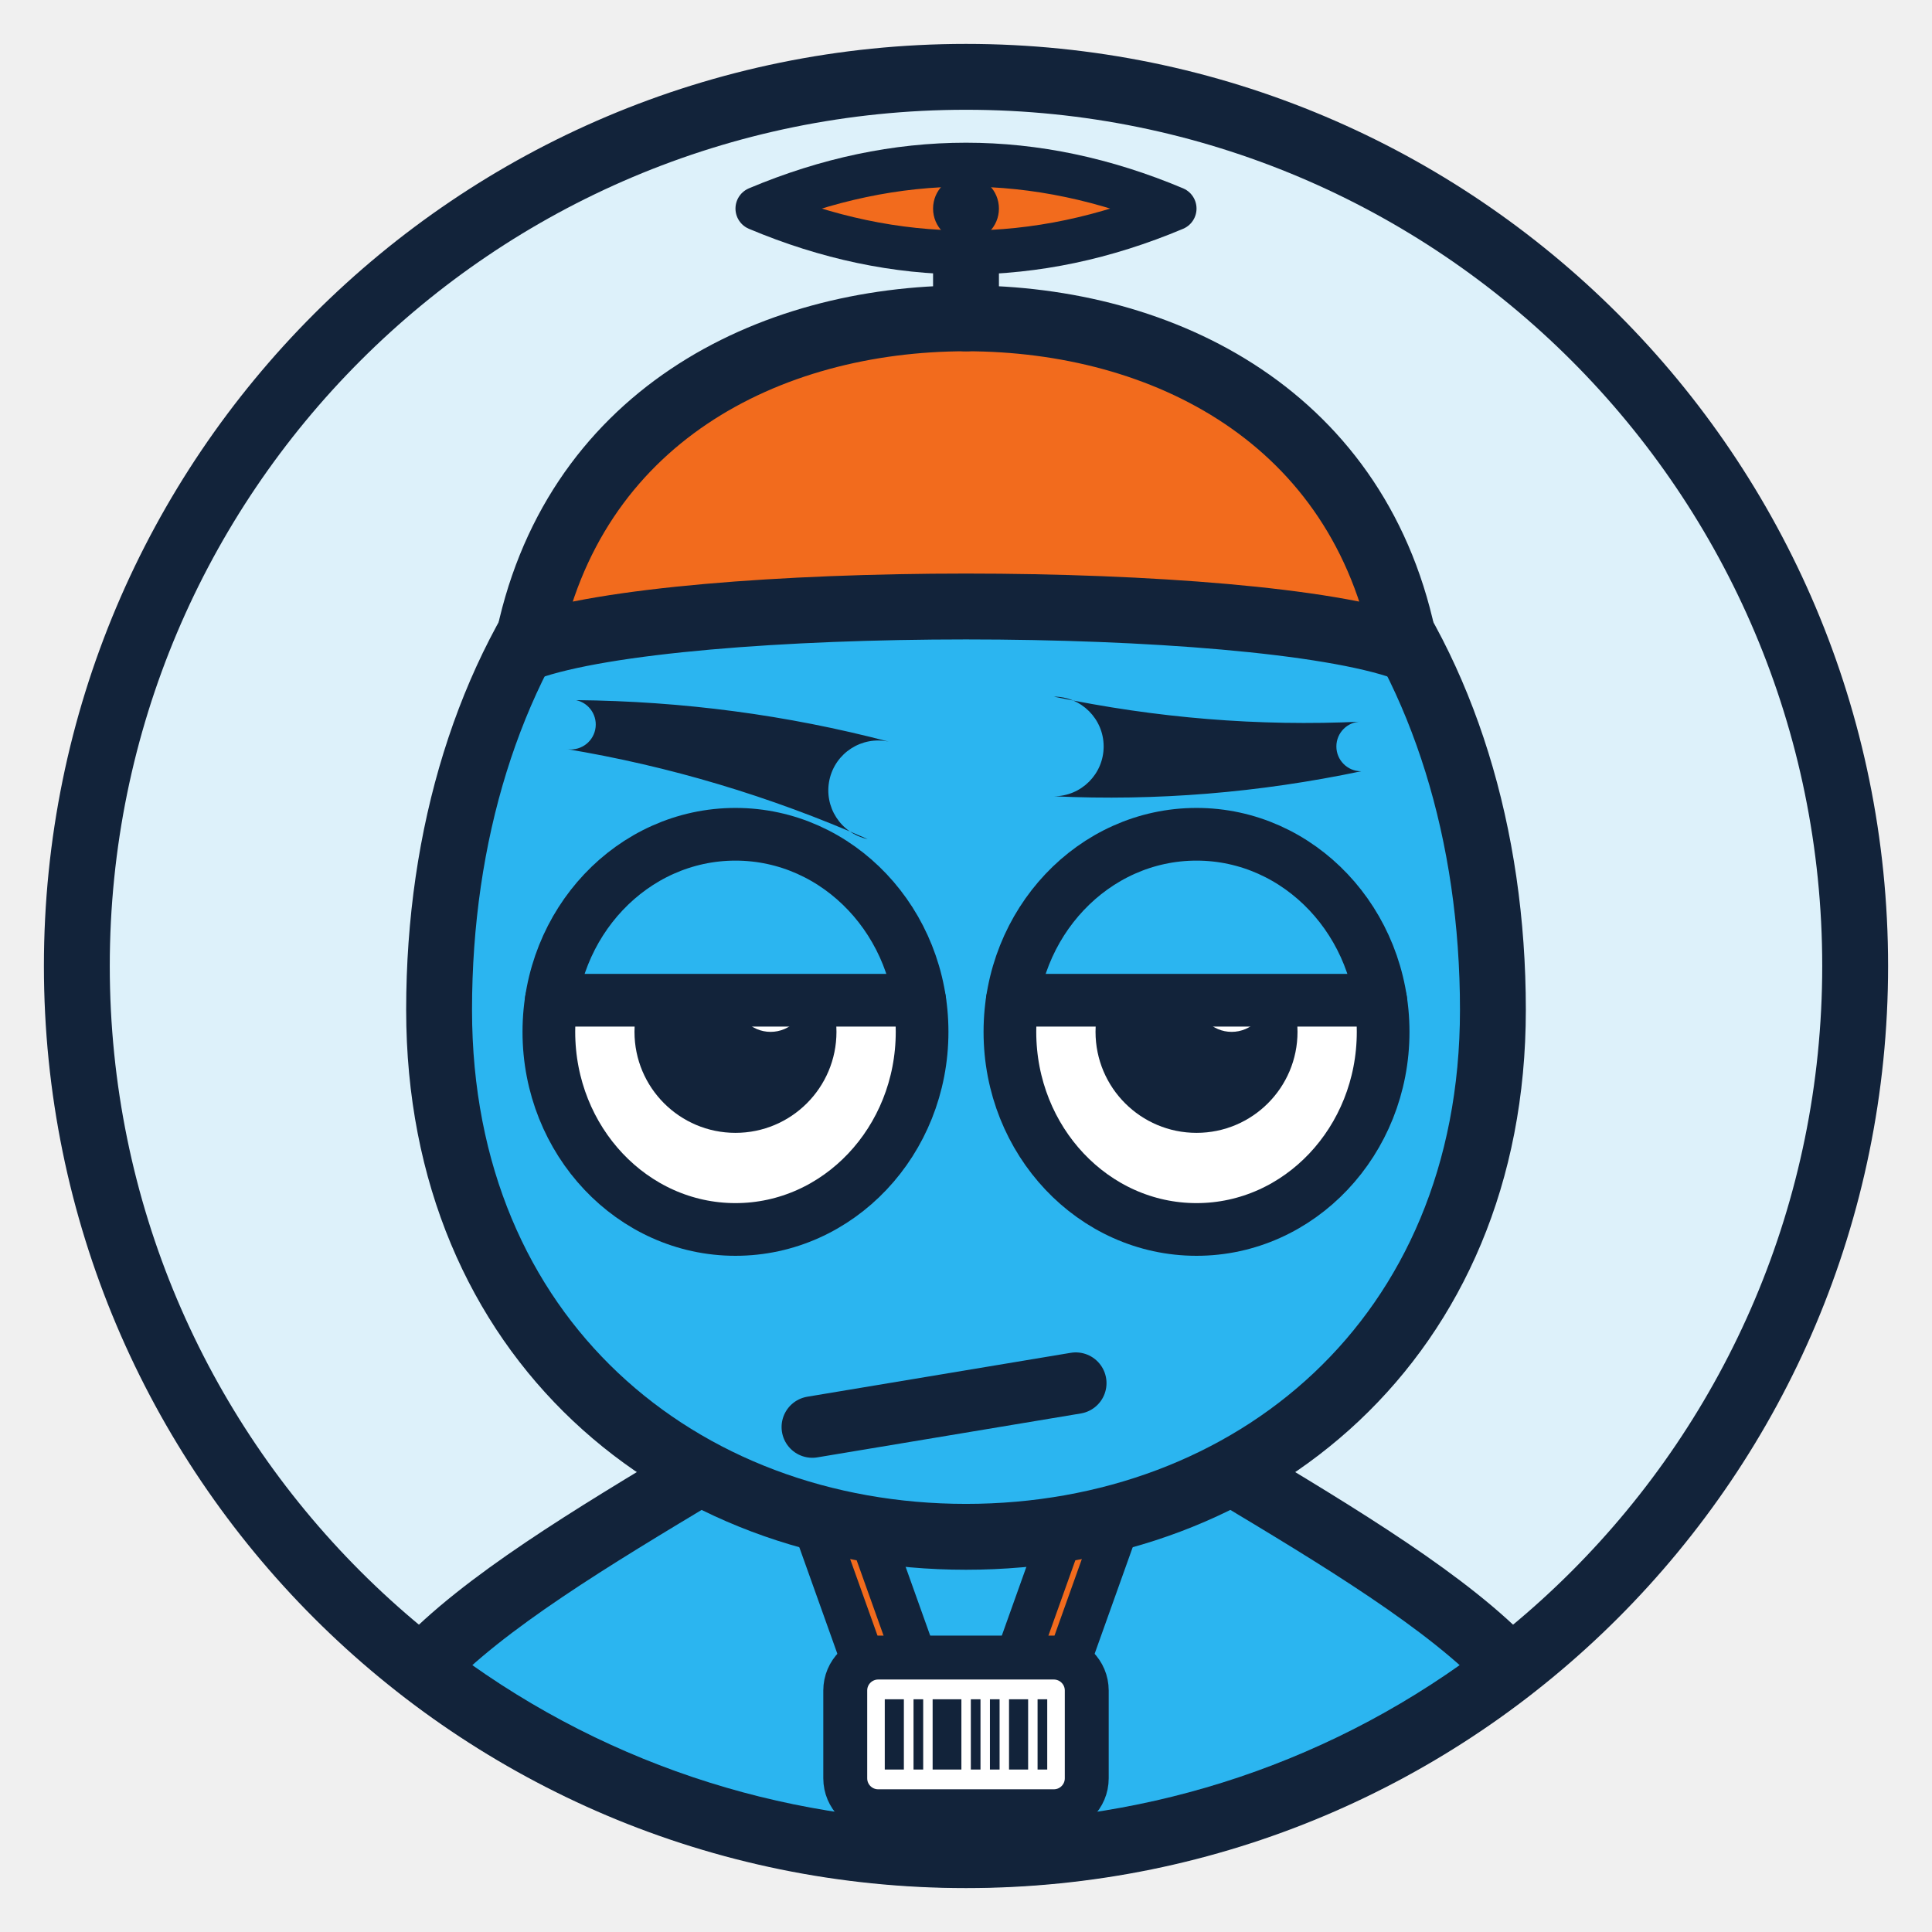
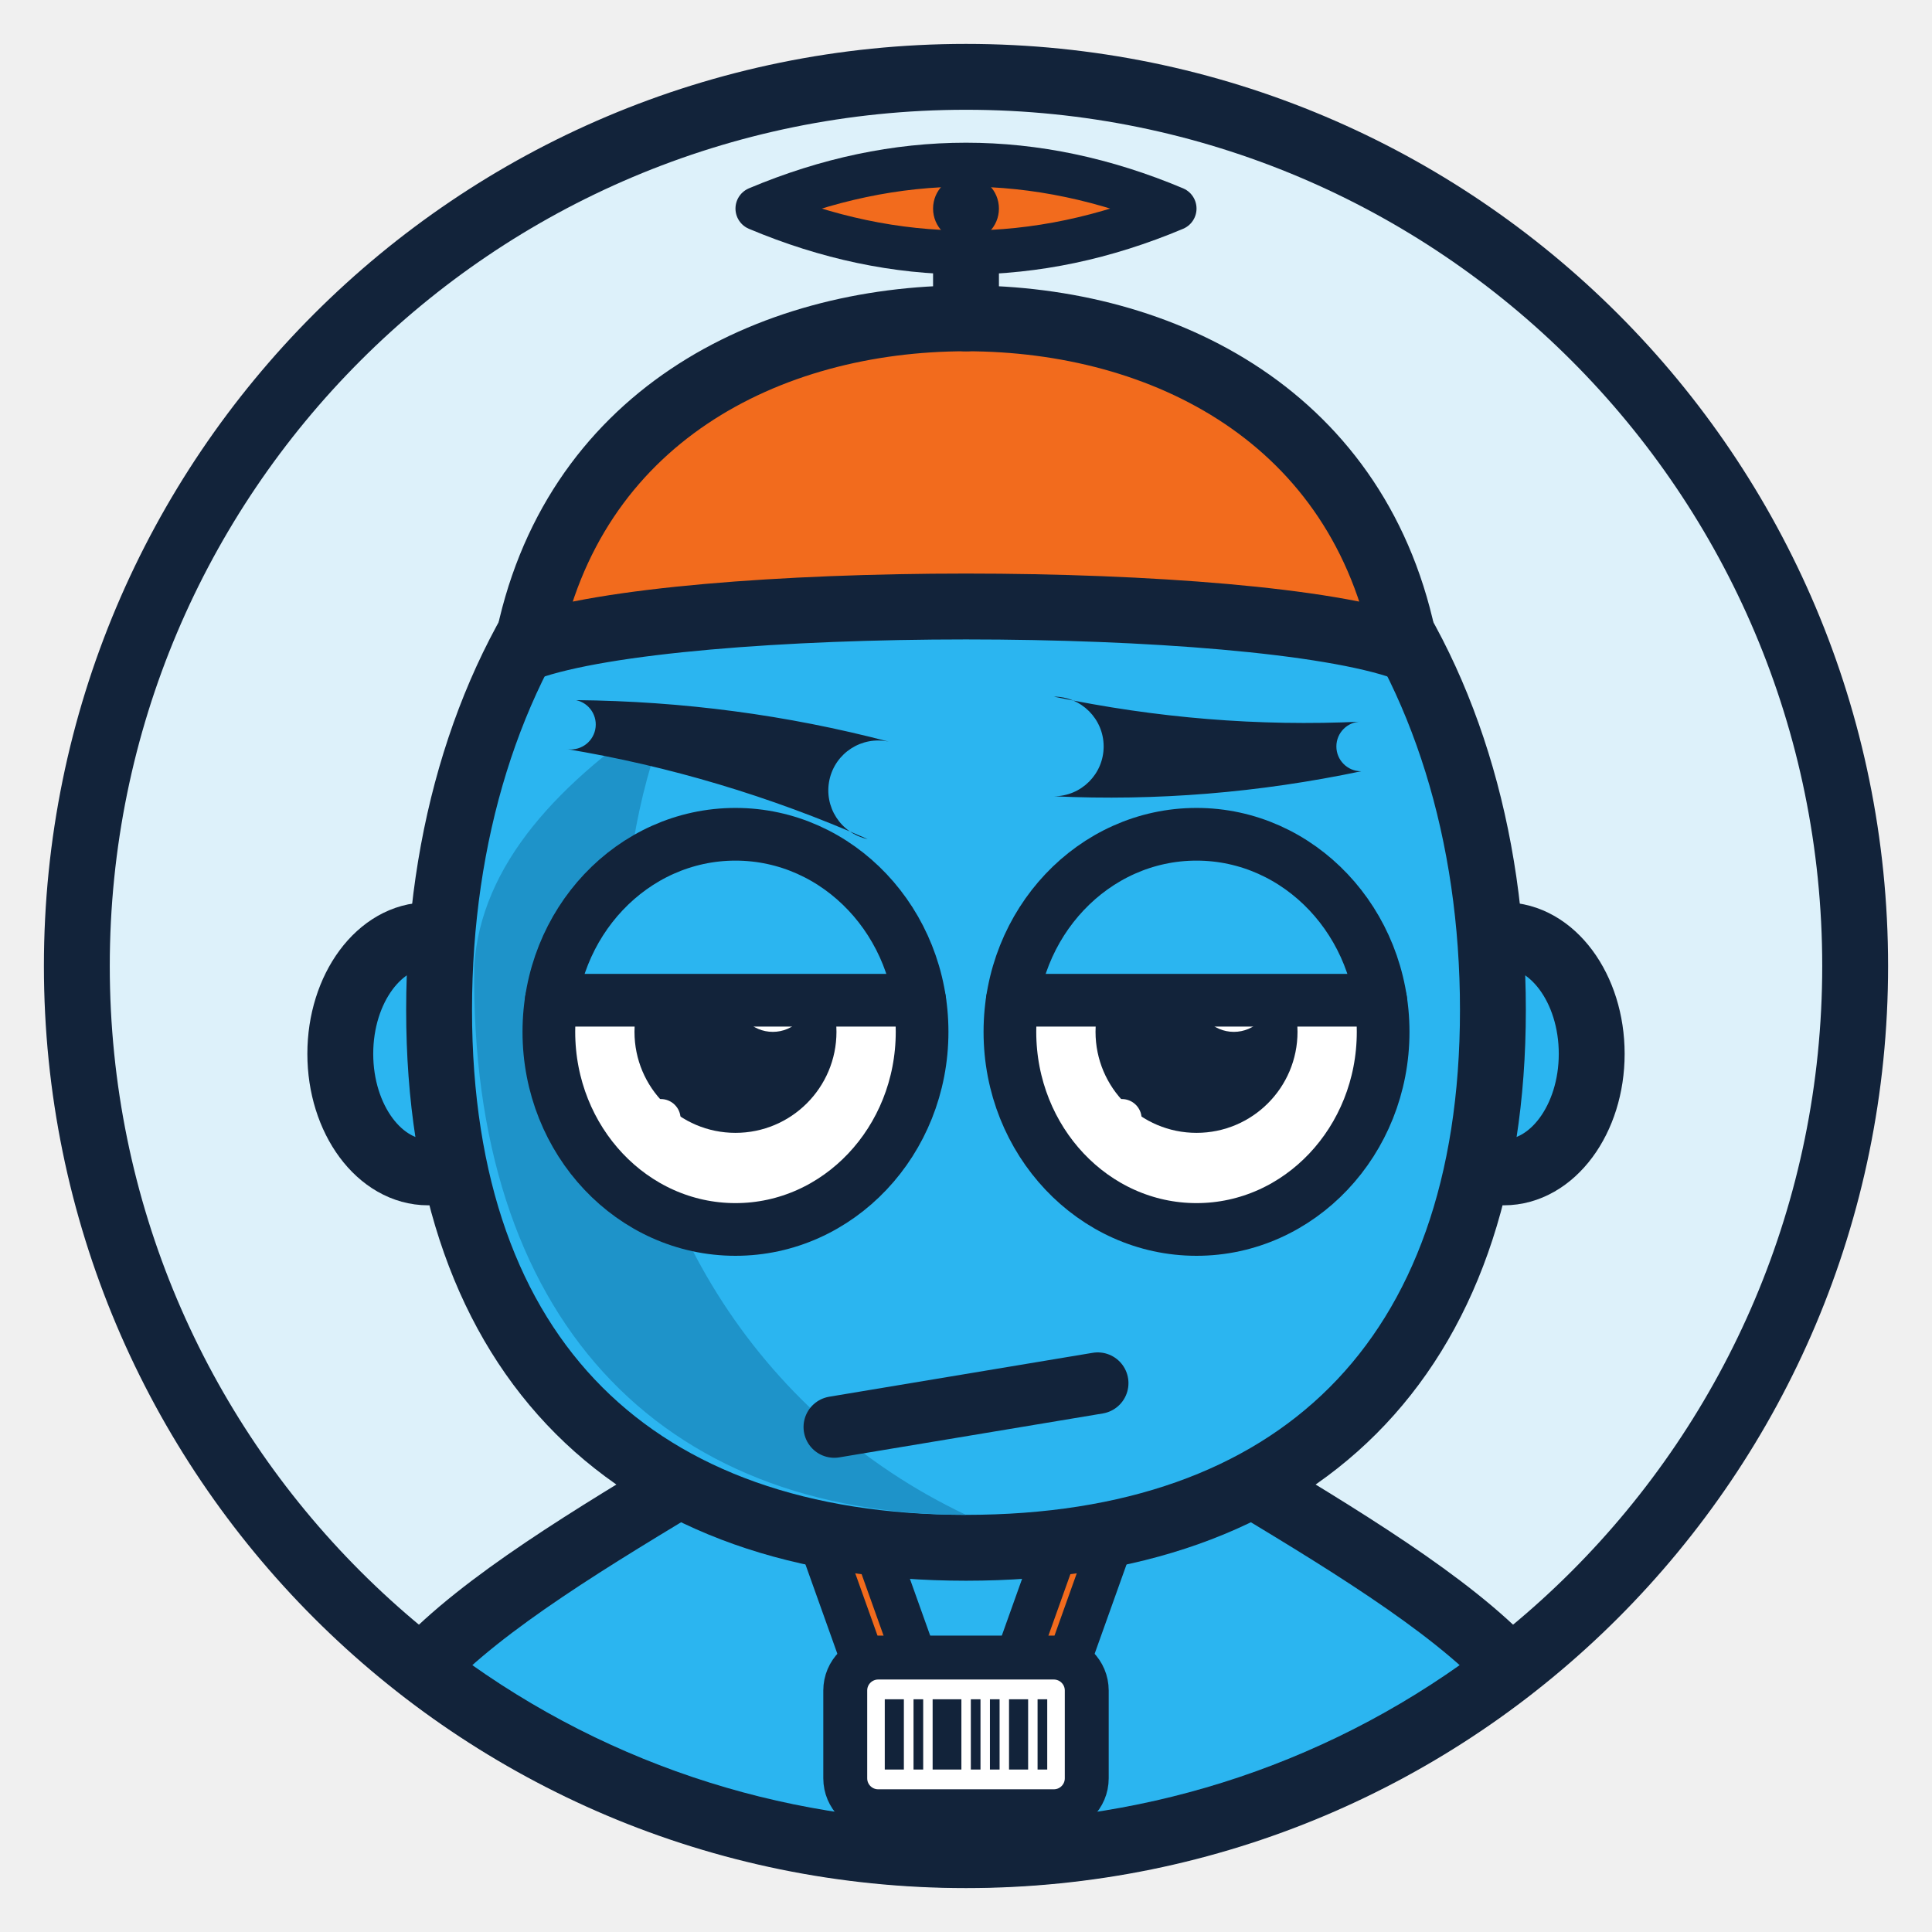
<svg xmlns="http://www.w3.org/2000/svg" viewBox="0 0 88 88" width="88" height="88" color="#12233A" role="img" aria-label="Shin: walk">
  <circle class="face-disc" cx="44" cy="44" r="40.5" fill="#DDF1FA" />
  <g class="face-body">
    <path d="M32 67 C27 70 22 73 19.2 76 A40.5 40.5 0 0 0 68.8 76 C66 73 61 70 56 67 Z" fill="#2BB5F0" stroke="currentColor" stroke-width="3" stroke-linejoin="round" />
    <path d="M37.30 70 L39.70 70 L42.20 77 L39.80 77 Z M48.30 70 L50.70 70 L48.20 77 L45.80 77 Z" fill="#F26B1D" stroke="currentColor" stroke-width="2" stroke-linejoin="round" />
    <rect x="38.5" y="75.5" width="11" height="7" rx="1.5" fill="#FFFFFF" stroke="currentColor" stroke-width="2" />
    <path d="M40.30 77.4 h0.87 v3.2 h-0.87 Z M41.61 77.4 h0.44 v3.2 h-0.44 Z M42.48 77.4 h1.31 v3.2 h-1.31 Z M44.22 77.4 h0.44 v3.2 h-0.44 Z M45.09 77.4 h0.44 v3.2 h-0.44 Z M45.96 77.4 h0.87 v3.2 h-0.87 Z M47.26 77.4 h0.44 v3.2 h-0.44 Z" fill="#12233A" />
  </g>
  <g class="face-head">
-     <path class="face-skull" d="M44 17 C59 17 68 30 68 46 C68 61 57 70 44 70 C31 70 20 61 20 46 C20 30 29 17 44 17 Z" fill="#2BB5F0" stroke="currentColor" stroke-width="3" />
+     <ellipse cx="19.5" cy="48" rx="4" ry="5.4" fill="#2BB5F0" stroke="currentColor" stroke-width="3" />
+     <ellipse cx="68.5" cy="48" rx="4" ry="5.4" fill="#2BB5F0" stroke="currentColor" stroke-width="3" />
+     <path class="face-skull" d="M44 17 C59 17 68 30 68 46 C68 62 59 70.5 44 70.5 C29 70.5 20 62 20 46 C20 30 29 17 44 17 Z" fill="#2BB5F0" stroke="currentColor" stroke-width="3" />
+     <path d="M21.6 44 C21.4 60 30 69 44 69 C34.5 64.5 28.5 55 28.4 44 C28.4 39.5 29.2 35.5 30.6 32.2 C25.4 35.6 21.9 39.4 21.6 44 Z" fill="#1E93C9" />
    <g class="face-hat">
      <path d="M24 29.5 C26 19 35 14.5 44 14.5 C53 14.5 62 19 64 29.5 C57 27 31 27 24 29.5 Z" fill="#F26B1D" stroke="currentColor" stroke-width="3" stroke-linejoin="round" />
      <path d="M44 14.5 L44 10.5" stroke="currentColor" stroke-width="3" stroke-linecap="round" />
      <g>
        <path d="M34.5 9.5 Q44 5.5 53.5 9.5 Q44 13.5 34.5 9.5 Z" fill="#F26B1D" stroke="currentColor" stroke-width="2" stroke-linejoin="round" />
        <circle cx="44" cy="9.5" r="1.5" fill="#12233A" />
      </g>
    </g>
    <g class="face-brows">
      <path d="M40.48 33.78 Q33.54 31.96 26.24 31.89 A1.13 1.13 0 0 1 25.76 34.11 Q32.83 35.28 39.52 38.22 A2.27 2.27 0 0 1 40.48 33.78 Z M48.00 36.27 Q55.00 36.60 62.00 35.13 A1.13 1.13 0 0 1 62.00 32.87 Q55.00 33.20 48.00 31.73 A2.27 2.27 0 0 1 48.00 36.27 Z" fill="currentColor" />
    </g>
    <g class="face-eyes">
      <ellipse cx="33.5" cy="47" rx="8.5" ry="9" fill="#FFFFFF" />
      <circle cx="33.5" cy="47" r="4.6" fill="#12233A" />
-       <circle cx="35.1" cy="45.4" r="1.6" fill="#FFFFFF" />
+       <circle cx="35.20" cy="45.30" r="1.7" fill="#FFFFFF" />
+       <circle cx="30.10" cy="50.96" r="0.9" fill="#FFFFFF" />
      <path d="M25.11 45.56 A8.5 9 0 0 1 41.89 45.56 Z" fill="#2BB5F0" />
      <path d="M25.11 45.56 L41.89 45.56" stroke="currentColor" stroke-width="2.4" stroke-linecap="round" fill="none" />
      <ellipse cx="33.5" cy="47" rx="8.5" ry="9" fill="none" stroke="currentColor" stroke-width="2.4" />
      <ellipse cx="54.5" cy="47" rx="8.5" ry="9" fill="#FFFFFF" />
      <circle cx="54.5" cy="47" r="4.6" fill="#12233A" />
-       <circle cx="56.1" cy="45.4" r="1.6" fill="#FFFFFF" />
+       <circle cx="56.20" cy="45.30" r="1.7" fill="#FFFFFF" />
+       <circle cx="51.10" cy="50.96" r="0.9" fill="#FFFFFF" />
      <path d="M46.11 45.56 A8.5 9 0 0 1 62.89 45.56 Z" fill="#2BB5F0" />
      <path d="M46.11 45.56 L62.89 45.56" stroke="currentColor" stroke-width="2.4" stroke-linecap="round" fill="none" />
      <ellipse cx="54.5" cy="47" rx="8.5" ry="9" fill="none" stroke="currentColor" stroke-width="2.4" />
    </g>
    <g class="face-mouth">
-       <path d="M37 65 L49 63" stroke="currentColor" stroke-width="2.8" stroke-linecap="round" fill="none" />
+       <path d="M38 65 L50 63" stroke="currentColor" stroke-width="2.8" stroke-linecap="round" fill="none" />
    </g>
  </g>
  <g class="face-extras" />
  <circle class="face-ring" cx="44" cy="44" r="40.5" fill="none" stroke="currentColor" stroke-width="3" />
</svg>
